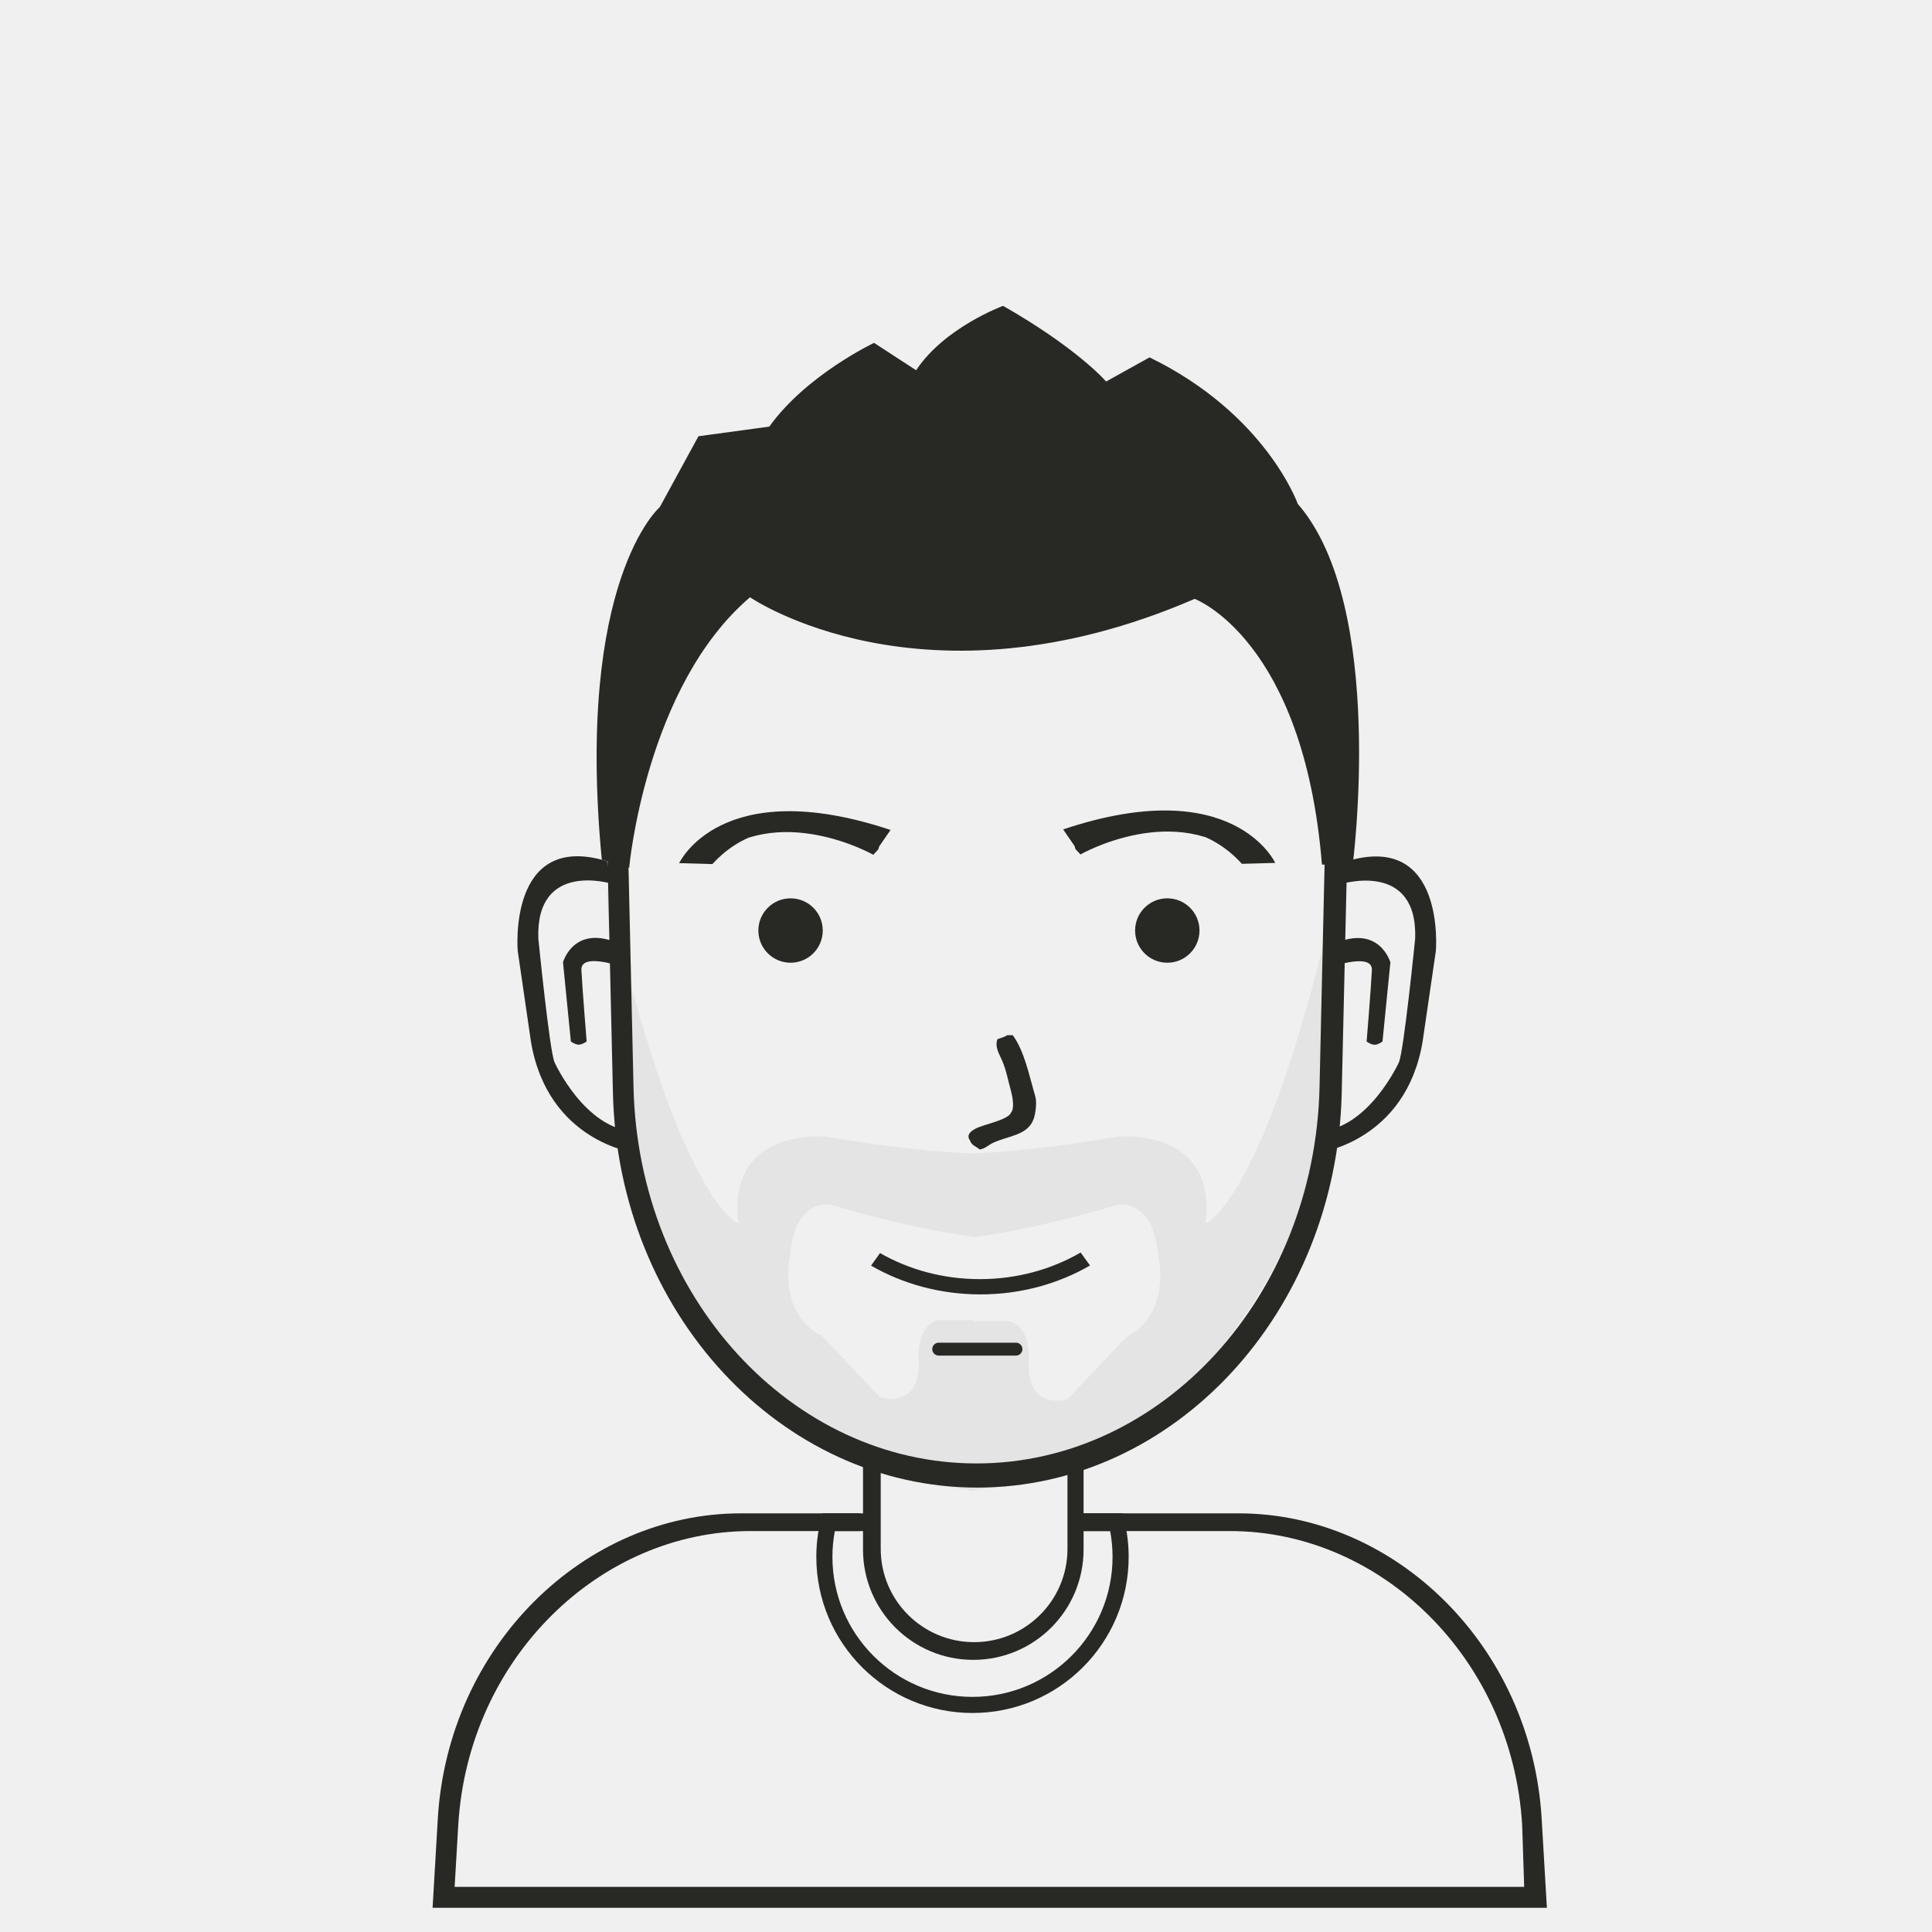
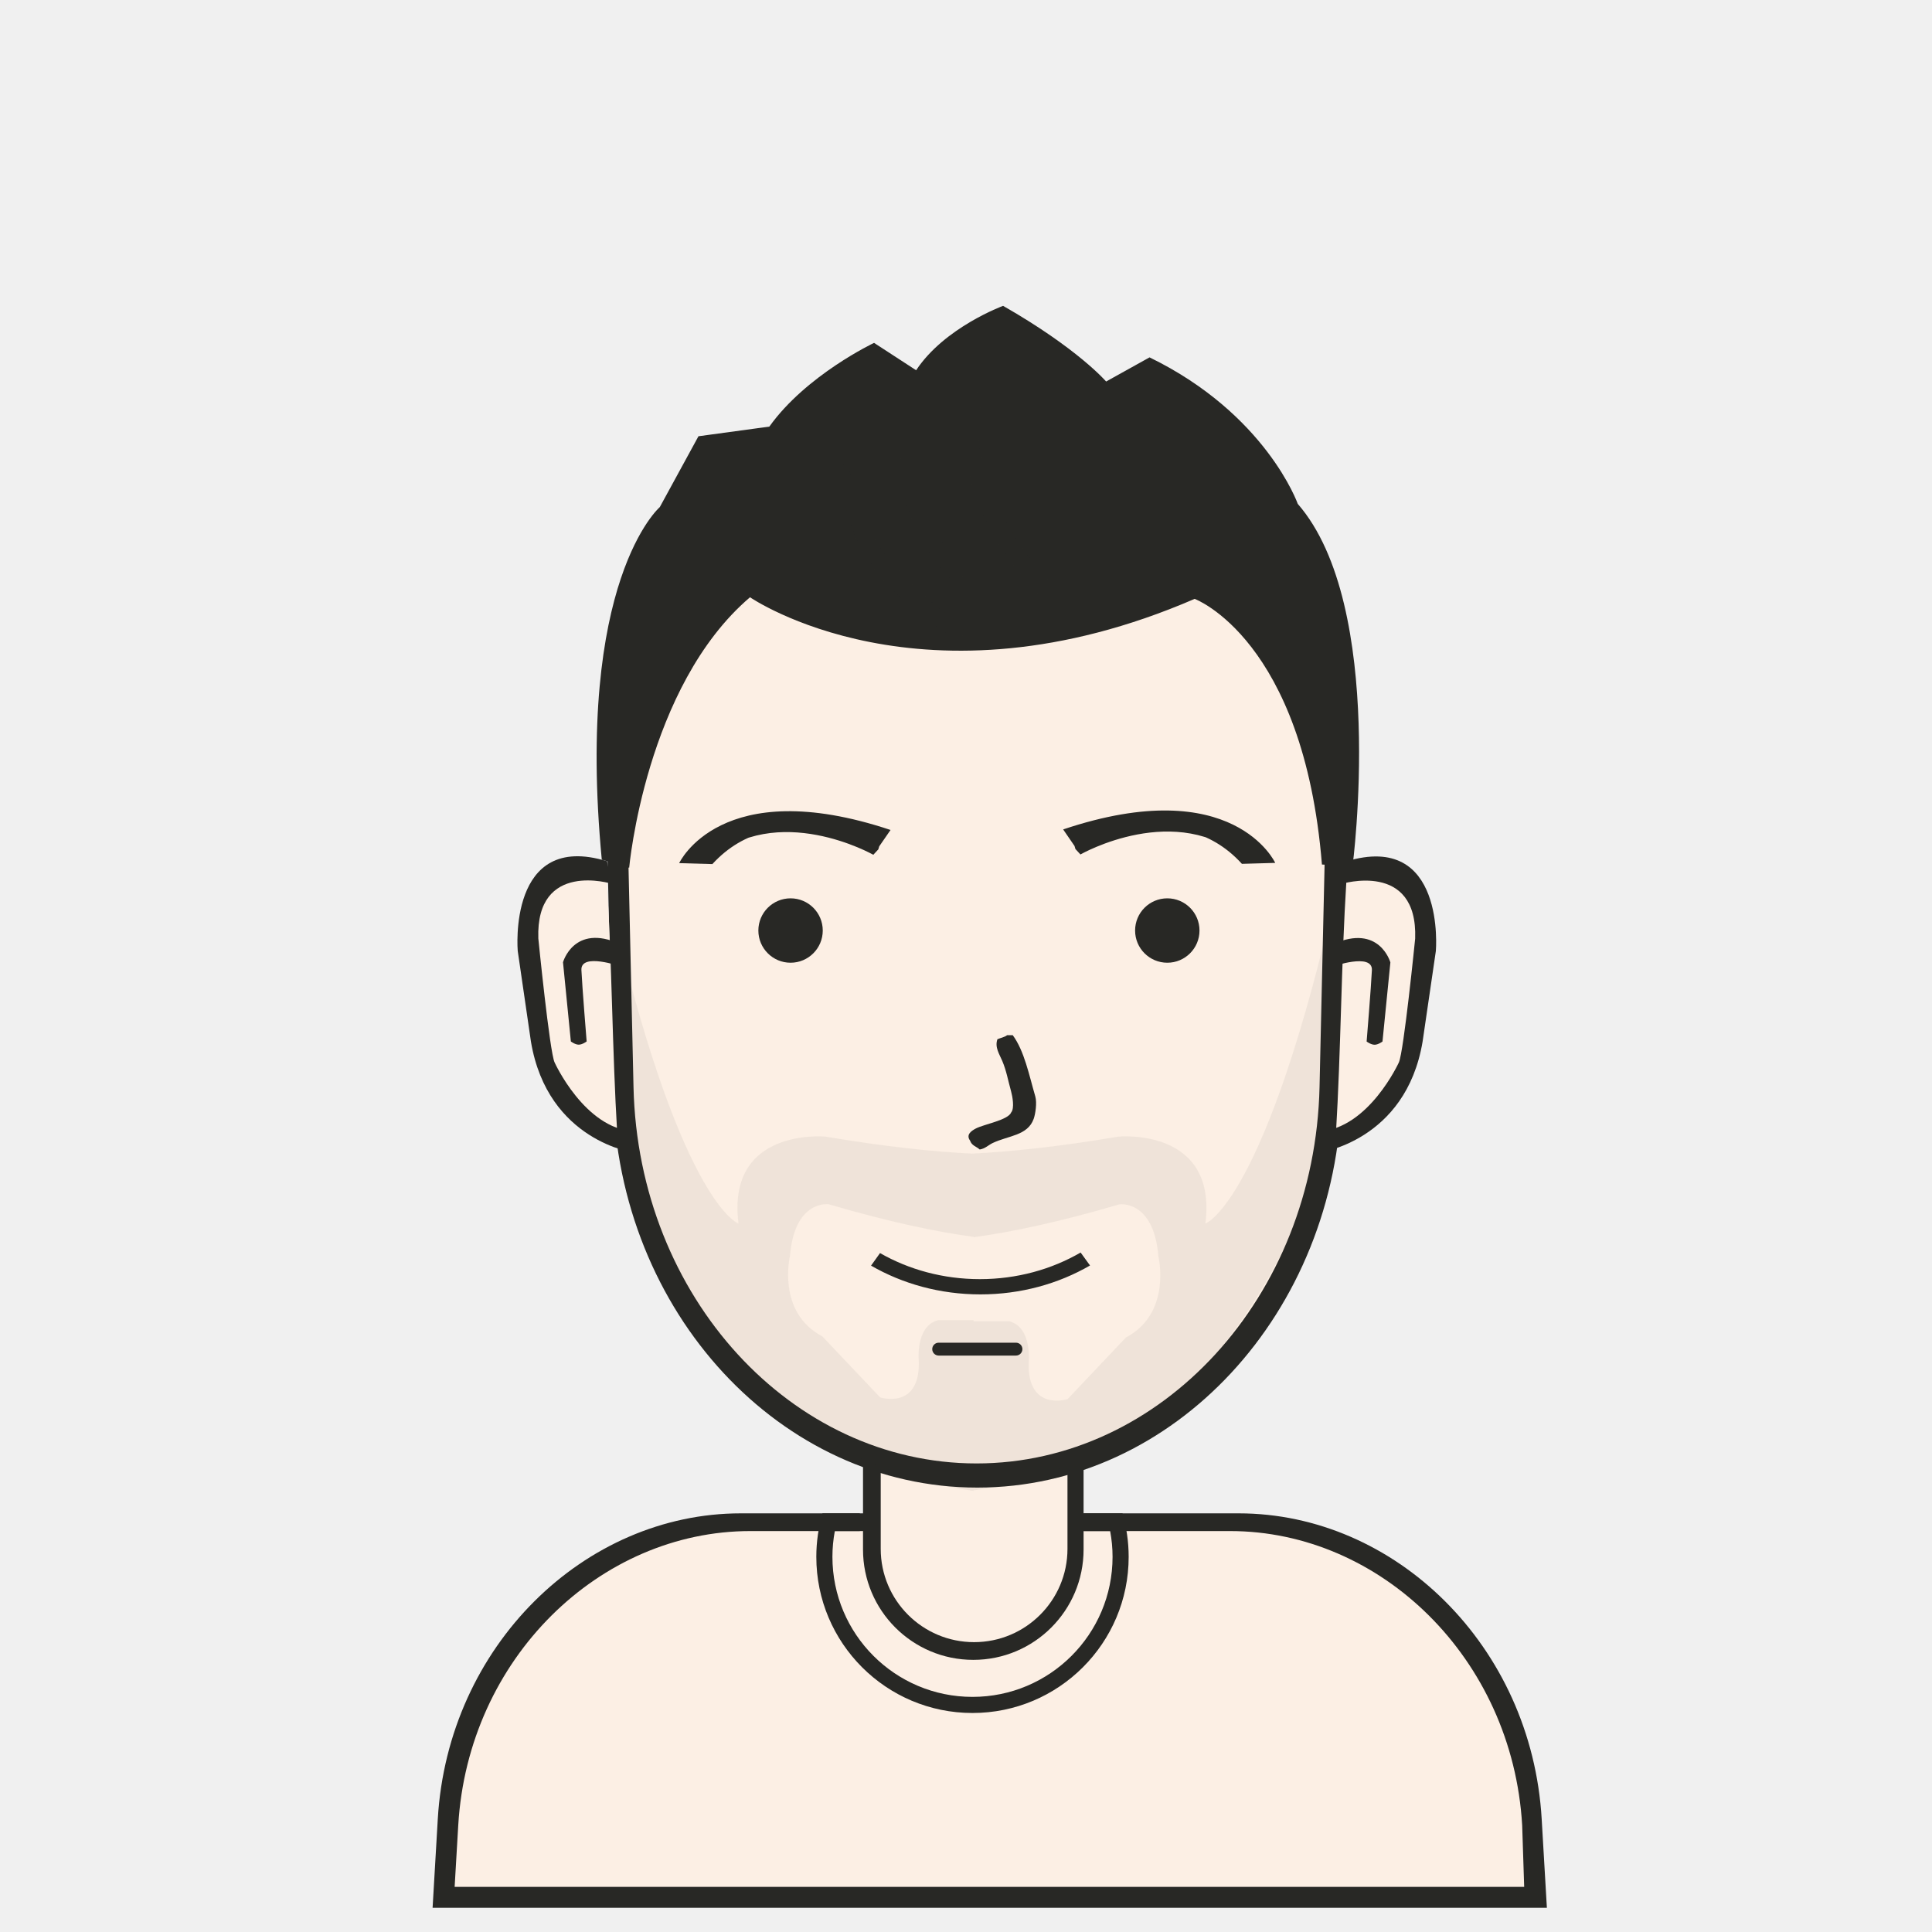
<svg xmlns="http://www.w3.org/2000/svg" version="1.1" id="svg6678" height="512" width="512">
  <defs id="defs6714" />
-   <path id="body-bg-flat copy" style="stroke: none; fill: rgb(255, 255, 255, 0)" fill-rule="nonzero" d="M 116.36,502 C 116.36,502 109.745,412.012 194.44,403.613 C 194.44,403.613 232.413,403.613 232.413,403.613 C 232.413,403.613 232.413,386.12 232.413,386.12 C 232.413,386.12 259.125,397.593 286.173,387.4 C 286.173,387.4 287.027,403.613 287.027,403.613 C 287.027,403.613 331.4,403.613 331.4,403.613 C 331.4,403.613 407.385,406.598 403.933,502.853 C 403.933,502.853 116.36,502 116.36,502 Z" />
+   <path id="body-bg-flat copy" style="stroke: none; fill: #fcefe4" fill-rule="nonzero" d="M 116.36,502 C 116.36,502 109.745,412.012 194.44,403.613 C 194.44,403.613 232.413,403.613 232.413,403.613 C 232.413,403.613 232.413,386.12 232.413,386.12 C 232.413,386.12 259.125,397.593 286.173,387.4 C 286.173,387.4 287.027,403.613 287.027,403.613 C 287.027,403.613 331.4,403.613 331.4,403.613 C 331.4,403.613 407.385,406.598 403.933,502.853 C 403.933,502.853 116.36,502 116.36,502 Z" />
  <path id="Rounded Rectangle 13" style="stroke: none; fill: #282825" fill-rule="nonzero" d="M 404.675,505.587 C 404.675,505.587 404.675,505.587 404.675,505.587 C 404.675,505.587 120.159,505.587 120.159,505.587 C 120.159,505.587 120.159,505.587 120.159,505.587 C 120.159,505.587 114.641,505.587 114.641,505.587 C 114.641,505.587 116.018,482.057 116.018,482.057 C 118.708,436.115 154.905,401.053 196.328,401.053 C 196.328,401.053 227.853,401.053 227.853,401.053 C 227.853,401.053 227.853,405.747 227.853,405.747 C 227.853,405.747 198.843,405.747 198.843,405.747 C 158.92,405.747 124.033,439.495 121.441,483.717 C 121.441,483.717 120.484,500.04 120.484,500.04 C 120.484,500.04 403.923,500.04 403.923,500.04 C 403.923,500.04 403.393,483.717 403.393,483.717 C 400.801,439.495 365.914,405.747 325.991,405.747 C 325.991,405.747 287.16,405.747 287.16,405.747 C 287.16,405.747 287.16,401.053 287.16,401.053 C 287.16,401.053 328.253,401.053 328.253,401.053 C 369.676,401.053 405.873,436.115 408.563,482.057 C 408.563,482.057 409.94,505.587 409.94,505.587 C 409.94,505.587 404.675,505.587 404.675,505.587 Z" />
  <path id="Ellipse 4" style="stroke: none; fill: #282825" fill-rule="nonzero" d="M 257.72,453.96 C 234.863,453.96 216.333,435.431 216.333,412.573 C 216.333,408.574 216.912,404.712 217.97,401.053 C 217.97,401.053 218.04,401.053 218.04,401.053 C 218.04,401.053 222.432,401.053 222.432,401.053 C 222.432,401.053 229.987,401.053 229.987,401.053 C 229.987,401.053 229.987,405.747 229.987,405.747 C 229.987,405.747 221.239,405.747 221.239,405.747 C 220.824,407.96 220.6,410.24 220.6,412.573 C 220.6,433.074 237.219,449.693 257.72,449.693 C 278.221,449.693 294.84,433.074 294.84,412.573 C 294.84,410.24 294.616,407.96 294.201,405.747 C 294.201,405.747 285.453,405.747 285.453,405.747 C 285.453,405.747 285.453,401.053 285.453,401.053 C 285.453,401.053 293.008,401.053 293.008,401.053 C 293.008,401.053 297.4,401.053 297.4,401.053 C 297.4,401.053 297.47,401.053 297.47,401.053 C 298.528,404.712 299.107,408.574 299.107,412.573 C 299.107,435.431 280.577,453.96 257.72,453.96 Z" />
  <path id="neck" style="stroke: none; fill: #282825" fill-rule="nonzero" d="M 233.4,384.146 C 233.4,384.146 233.4,410.461 233.4,410.461 C 233.4,424.117 244.479,435.187 258.147,435.187 C 271.814,435.187 282.893,424.117 282.893,410.461 C 282.893,410.461 282.893,384.689 282.893,384.689 C 284.329,384.252 285.752,383.777 287.16,383.264 C 287.16,383.264 287.16,410.64 287.16,410.64 C 287.16,426.789 274.075,439.88 257.933,439.88 C 241.792,439.88 228.707,426.789 228.707,410.64 C 228.707,410.64 228.707,382.454 228.707,382.454 C 230.253,383.065 231.818,383.627 233.4,384.146 Z" />
-   <path id="2 copy 5" style="stroke: none; fill: rgb(255, 255, 255, 0)" fill-rule="nonzero" d="M 259.215,116.467 C 312.293,116.467 354.187,166.068 352.825,225.665 C 352.825,225.665 351.377,289.006 351.377,289.006 C 350.094,345.152 308.845,389.533 259.215,389.533 C 209.584,389.533 168.336,345.152 167.052,289.006 C 167.052,289.006 165.605,225.665 165.605,225.665 C 164.242,166.068 206.137,116.467 259.215,116.467 Z" />
+   <path id="2 copy 5" style="stroke: none; fill: #fcefe4" fill-rule="nonzero" d="M 259.215,116.467 C 312.293,116.467 354.187,166.068 352.825,225.665 C 352.825,225.665 351.377,289.006 351.377,289.006 C 350.094,345.152 308.845,389.533 259.215,389.533 C 209.584,389.533 168.336,345.152 167.052,289.006 C 167.052,289.006 165.605,225.665 165.605,225.665 C 164.242,166.068 206.137,116.467 259.215,116.467 Z" />
  <path id="2 line" style="stroke: none; fill: #282825" fill-rule="evenodd" d="M 357.089,223.701 C 357.089,223.701 355.572,289.616 355.572,289.616 C 354.228,348.043 311.006,394.227 259.001,394.227 C 206.996,394.227 163.775,348.043 162.43,289.616 C 162.43,289.616 160.913,223.701 160.913,223.701 C 159.486,161.683 203.384,110.067 259.001,110.067 C 314.618,110.067 358.517,161.683 357.089,223.701 Z M 258.788,116.893 C 206.436,116.893 165.114,166.107 166.458,225.238 C 166.458,225.238 167.886,288.085 167.886,288.085 C 169.152,343.793 209.836,387.827 258.788,387.827 C 307.741,387.827 348.425,343.793 349.691,288.085 C 349.691,288.085 351.119,225.238 351.119,225.238 C 352.462,166.107 311.141,116.893 258.788,116.893 Z" />
  <path opacity="0.059" id="1 copy 4" style="stroke: none; fill: #282825" fill-rule="evenodd" d="M 354.427,234.653 C 354.427,234.653 350.16,304.627 350.16,304.627 C 350.16,304.627 331.21,385.398 258,394.961 C 258,394.961 258,395.08 258,395.08 C 257.856,395.062 257.717,395.039 257.573,395.021 C 257.43,395.039 257.291,395.062 257.147,395.08 C 257.147,395.08 257.147,394.961 257.147,394.961 C 183.937,385.398 164.987,304.627 164.987,304.627 C 164.987,304.627 160.72,234.653 160.72,234.653 C 179.718,318.98 195.707,324.253 195.707,324.253 C 192.471,298.682 218.747,301.213 218.747,301.213 C 234.761,303.918 247.509,305.226 257.573,305.714 C 267.638,305.226 280.386,303.918 296.4,301.213 C 296.4,301.213 322.676,298.682 319.44,324.253 C 319.44,324.253 335.429,318.98 354.427,234.653 Z M 306.983,332.926 C 305.741,317.885 296.671,319.16 296.671,319.16 C 280.546,323.905 267.889,326.541 258,327.88 C 258,327.88 258,327.782 258,327.782 C 248.181,326.453 235.612,323.839 219.6,319.133 C 219.6,319.133 210.593,317.868 209.36,332.787 C 209.36,332.787 205.743,347.733 217.893,354.12 C 217.893,354.12 233.253,370.333 233.253,370.333 C 233.253,370.333 243.75,373.66 243.493,360.947 C 243.493,360.947 242.425,351.465 248.613,349.853 C 248.613,349.853 258,349.853 258,349.853 C 258,349.853 258,350.134 258,350.134 C 258,350.134 267.453,350.134 267.453,350.134 C 273.685,351.759 272.609,361.319 272.609,361.319 C 272.351,374.138 282.921,370.783 282.921,370.783 C 282.921,370.783 298.39,354.436 298.39,354.436 C 310.625,347.997 306.983,332.926 306.983,332.926 Z" />
  <path id="Rounded Rectangle 3" style="stroke: none; fill: #282825" fill-rule="nonzero" d="M 248.76,355.827 C 248.76,355.827 269.24,355.827 269.24,355.827 C 270.183,355.827 270.947,356.591 270.947,357.533 C 270.947,358.476 270.183,359.24 269.24,359.24 C 269.24,359.24 248.76,359.24 248.76,359.24 C 247.817,359.24 247.053,358.476 247.053,357.533 C 247.053,356.591 247.817,355.827 248.76,355.827 Z" />
  <path id="2" style="stroke: none; fill: #282825" fill-rule="nonzero" d="M 230.838,335.406 C 230.838,335.406 233.215,332.08 233.215,332.08 C 240.855,336.45 249.932,338.984 259.67,338.984 C 269.517,338.984 278.687,336.392 286.379,331.932 C 286.379,331.932 288.868,335.368 288.868,335.368 C 280.499,340.213 270.527,343.027 259.82,343.027 C 249.142,343.027 239.193,340.228 230.838,335.406 Z" />
-   <path id="Shape 11 copy" style="stroke: none; fill: rgb(255, 255, 255, 0)" fill-rule="nonzero" d="M 160.807,233.313 C 160.795,233.314 159.76,232.487 157.804,231.871 C 156.826,231.564 155.611,231.311 154.226,231.248 C 153.88,231.233 153.524,231.229 153.16,231.24 C 152.796,231.25 152.423,231.274 152.045,231.315 C 151.287,231.396 150.505,231.541 149.718,231.767 C 146.567,232.673 143.353,234.875 141.465,239.419 C 140.517,241.691 139.892,244.55 139.727,248.126 C 139.685,249.02 139.673,249.959 139.691,250.945 C 139.709,251.931 139.758,252.963 139.84,254.045 C 140.003,256.209 140.298,258.568 140.738,261.14 C 140.728,261.137 140.328,268.91 143.106,277.841 C 145.719,286.573 151.992,297.299 163.573,300.364 C 162.241,278.185 162.2,255.59 160.807,233.313 C 160.807,233.313 160.807,233.313 160.807,233.313 Z" />
+   <path id="Shape 11 copy" style="stroke: none; fill: #fcefe4" fill-rule="nonzero" d="M 160.807,233.313 C 160.795,233.314 159.76,232.487 157.804,231.871 C 156.826,231.564 155.611,231.311 154.226,231.248 C 153.88,231.233 153.524,231.229 153.16,231.24 C 152.796,231.25 152.423,231.274 152.045,231.315 C 151.287,231.396 150.505,231.541 149.718,231.767 C 146.567,232.673 143.353,234.875 141.465,239.419 C 140.517,241.691 139.892,244.55 139.727,248.126 C 139.685,249.02 139.673,249.959 139.691,250.945 C 139.709,251.931 139.758,252.963 139.84,254.045 C 140.003,256.209 140.298,258.568 140.738,261.14 C 140.728,261.137 140.328,268.91 143.106,277.841 C 145.719,286.573 151.992,297.299 163.573,300.364 C 162.241,278.185 162.2,255.59 160.807,233.313 C 160.807,233.313 160.807,233.313 160.807,233.313 Z" />
  <path id="Shape 3" style="stroke: none; fill: #282825" fill-rule="nonzero" d="M 162.128,234.207 C 162.128,234.207 141.951,227.956 142.662,248.698 C 142.662,248.698 145.665,278.775 146.97,281.547 C 146.97,281.547 154.894,299.059 167.971,299.835 C 180.752,300.594 167.971,299.835 167.971,299.835 C 167.971,299.835 168.13,305.48 168.13,305.48 C 168.13,305.48 145.145,302.533 140.706,276.045 C 140.706,276.045 137.202,251.983 137.202,251.983 C 137.202,251.983 134.481,220.138 160.871,228.235 C 186.58,236.123 160.871,228.235 160.871,228.235 C 160.871,228.235 162.128,234.207 162.128,234.207 " />
  <path id="Shape 4" style="stroke: none; fill: #282825" fill-rule="nonzero" d="M 155.468,275.995 C 155.468,275.995 154.339,276.848 153.369,276.848 C 152.399,276.848 151.284,275.995 151.284,275.995 C 151.284,275.995 149.202,255.012 149.202,255.012 C 149.202,255.012 152.074,244.679 164.265,250.139 C 164.265,250.139 164.554,256.139 164.554,256.139 C 164.554,256.139 153.858,252.346 154.079,257.069 C 154.292,261.616 155.468,275.995 155.468,275.995 Z" />
-   <path id="Shape 11 copy_1" style="stroke: none; fill: rgb(255, 255, 255, 0)" fill-rule="nonzero" d="M 356.813,233.362 C 356.825,233.363 357.866,232.536 359.83,231.921 C 360.812,231.614 362.032,231.361 363.423,231.299 C 363.771,231.283 364.128,231.28 364.494,231.29 C 364.86,231.3 365.234,231.325 365.614,231.365 C 366.375,231.446 367.16,231.591 367.951,231.817 C 371.116,232.722 374.344,234.923 376.241,239.464 C 377.192,241.735 377.82,244.591 377.986,248.165 C 378.028,249.058 378.041,249.997 378.022,250.982 C 378.004,251.967 377.955,252.999 377.873,254.08 C 377.709,256.242 377.412,258.6 376.971,261.17 C 376.98,261.167 377.383,268.935 374.592,277.86 C 371.968,286.586 365.668,297.305 354.035,300.368 C 355.373,278.204 355.415,255.624 356.813,233.362 C 356.813,233.362 356.813,233.362 356.813,233.362 Z" />
+   <path id="Shape 11 copy_1" style="stroke: none; fill: #fcefe4" fill-rule="nonzero" d="M 356.813,233.362 C 356.825,233.363 357.866,232.536 359.83,231.921 C 360.812,231.614 362.032,231.361 363.423,231.299 C 363.771,231.283 364.128,231.28 364.494,231.29 C 364.86,231.3 365.234,231.325 365.614,231.365 C 366.375,231.446 367.16,231.591 367.951,231.817 C 371.116,232.722 374.344,234.923 376.241,239.464 C 377.192,241.735 377.82,244.591 377.986,248.165 C 378.028,249.058 378.041,249.997 378.022,250.982 C 378.004,251.967 377.955,252.999 377.873,254.08 C 377.709,256.242 377.412,258.6 376.971,261.17 C 376.98,261.167 377.383,268.935 374.592,277.86 C 371.968,286.586 365.668,297.305 354.035,300.368 C 355.373,278.204 355.415,255.624 356.813,233.362 C 356.813,233.362 356.813,233.362 356.813,233.362 Z" />
  <path id="Shape 3_1" style="stroke: none; fill: #282825" fill-rule="nonzero" d="M 355.483,234.256 C 355.483,234.256 375.747,228.008 375.034,248.737 C 375.034,248.737 372.017,278.793 370.707,281.564 C 370.707,281.564 362.748,299.064 349.614,299.839 C 336.777,300.597 349.614,299.839 349.614,299.839 C 349.614,299.839 349.455,305.48 349.455,305.48 C 349.455,305.48 372.54,302.535 376.999,276.065 C 376.999,276.065 380.518,252.019 380.518,252.019 C 380.518,252.019 383.25,220.196 356.745,228.287 C 330.923,236.17 356.745,228.287 356.745,228.287 C 356.745,228.287 355.483,234.256 355.483,234.256 " />
  <path id="Shape 4_1" style="stroke: none; fill: #282825" fill-rule="nonzero" d="M 362.171,276.015 C 362.171,276.015 363.305,276.868 364.28,276.868 C 365.254,276.868 366.374,276.015 366.374,276.015 C 366.374,276.015 368.466,255.046 368.466,255.046 C 368.466,255.046 365.58,244.72 353.336,250.177 C 353.336,250.177 353.046,256.173 353.046,256.173 C 353.046,256.173 363.789,252.382 363.567,257.102 C 363.353,261.646 362.171,276.015 362.171,276.015 Z" />
  <path id="new_vector_shape_done" style="stroke: none; fill: #282825" fill-rule="evenodd" d="M 266.893,274.333 C 267.391,274.333 267.889,274.333 268.387,274.333 C 271.474,278.526 272.73,284.97 274.36,290.547 C 274.865,292.275 274.375,295.298 273.933,296.52 C 272.316,300.996 267.236,300.915 263.053,302.92 C 261.93,303.458 261.095,304.388 259.64,304.627 C 258.692,303.791 257.547,303.627 257.08,302.28 C 255.928,300.693 257.413,299.702 258.573,299.08 C 260.68,297.95 267.181,296.837 267.96,294.813 C 268.923,293.718 268.283,290.423 267.96,289.267 C 267.133,286.305 266.737,283.832 265.613,281.16 C 264.867,279.385 263.557,277.514 264.333,275.4 C 264.977,275.124 266.367,274.81 266.893,274.333 Z" />
  <path id="oko" style="stroke: none; fill: #282825" fill-rule="nonzero" d="M 209.507,238.067 C 214.22,238.067 218.04,241.887 218.04,246.6 C 218.04,251.313 214.22,255.133 209.507,255.133 C 204.794,255.133 200.973,251.313 200.973,246.6 C 200.973,241.887 204.794,238.067 209.507,238.067 Z" />
  <path id="oko_1" style="stroke: none; fill: #282825" fill-rule="nonzero" d="M 309.347,238.067 C 314.059,238.067 317.88,241.887 317.88,246.6 C 317.88,251.313 314.059,255.133 309.347,255.133 C 304.634,255.133 300.813,251.313 300.813,246.6 C 300.813,241.887 304.634,238.067 309.347,238.067 Z" />
  <path id="Ellipse 3" style="stroke: none; fill: rgb(237, 241, 241, 0)" fill-rule="nonzero" d="M 310.627,269.64 C 316.518,269.64 321.293,274.416 321.293,280.307 C 321.293,286.198 316.518,290.973 310.627,290.973 C 304.736,290.973 299.96,286.198 299.96,280.307 C 299.96,274.416 304.736,269.64 310.627,269.64 Z" />
  <path id="Ellipse 3 copy" style="stroke: none; fill: rgb(237, 241, 241, 0)" fill-rule="nonzero" d="M 207.373,269.64 C 213.264,269.64 218.04,274.416 218.04,280.307 C 218.04,286.198 213.264,290.973 207.373,290.973 C 201.482,290.973 196.707,286.198 196.707,280.307 C 196.707,274.416 201.482,269.64 207.373,269.64 Z" />
  <path id="R copy" style="stroke: none; fill: #282825" fill-rule="nonzero" d="M 286.327,226.441 C 286.327,226.441 311.872,211.836 330.12,227.927 C 330.12,227.927 334.947,228.675 334.947,228.675 C 334.947,228.675 328.764,206.178 283.747,220.806 C 283.747,220.806 285,225 285,225  M 286,225 C 286,225 311.987,210.074 329.12,228.927 C 329.12,228.927 337.947,228.675 337.947,228.675 C 337.947,228.675 326.938,204.643 281.747,219.806 C 281.747,219.806 286,226 286,226 " />
  <path id="R copy 3" style="stroke: none; fill: #282825" fill-rule="nonzero" d="M 231.438,226.526 C 231.438,226.526 205.979,212.05 187.792,227.998 C 187.792,227.998 182.981,228.74 182.981,228.74 C 182.981,228.74 189.143,206.442 234.01,220.941 C 234.01,220.941 232.761,225.097 232.761,225.097  M 231.764,225.097 C 231.764,225.097 205.864,210.303 188.788,228.99 C 188.788,228.99 179.991,228.74 179.991,228.74 C 179.991,228.74 190.963,204.921 236.003,219.95 C 236.003,219.95 231.764,226.089 231.764,226.089 " />
  <path id="Shape 6 copy 3" style="stroke: none; fill: #282825" fill-rule="nonzero" d="M 163.751,229.533 C 163.751,229.533 167.043,178.137 198.761,155.293 C 198.761,155.293 244.557,186.447 316.598,155.293 C 316.598,155.293 348.463,169.807 353.316,229.533 C 353.316,229.533 355.026,229.533 355.026,229.533 C 355.026,229.533 364.15,161.12 340.507,133.96 C 340.507,133.96 334.684,113.16 303.79,98.12 C 303.79,98.12 292.689,104.947 292.689,104.947 C 292.689,104.947 285.231,95.82 265.365,84.467 C 265.365,84.467 250.672,91.013 243.163,102.387 C 243.163,102.387 231.209,94.707 231.209,94.707 C 231.209,94.707 214.504,102.353 204.738,116.04 C 204.738,116.04 186.806,118.6 186.806,118.6 C 186.806,118.6 177.413,135.667 177.413,135.667 C 177.413,135.667 154.992,153.73 162.04,227.827 C 162.04,227.827 163.751,229.533 163.751,229.533 Z" />
  <mask id="_1">
    <g id="g6704">
      <path id="path6706" style="stroke:none; fill:white" d="M 0,0 512,0 512,512 0,512 0,0 Z" />
      <path id="path6708" fill-rule="nonzero" style="stroke:none; fill:black" d="M 163.853,209.053 C 163.853,209.053 169.774,173.332 198.761,151.453 C 198.761,151.453 245.837,183.46 317.878,152.307 C 317.878,152.307 344.493,164.823 353.72,209.48 C 353.72,209.48 353.72,209.48 353.72,209.48 C 353.72,209.48 359.197,163.549 338.36,135.24 C 338.36,135.24 334.694,116.573 303.8,101.533 C 303.8,101.533 292.28,108.36 292.28,108.36 C 292.28,108.36 284.84,99.233 264.973,87.88 C 264.973,87.88 251.575,94.853 244.067,106.227 C 244.067,106.227 231.267,98.12 231.267,98.12 C 231.267,98.12 215.86,105.34 206.093,119.027 C 206.093,119.027 189.027,121.587 189.027,121.587 C 189.027,121.587 180.067,137.8 180.067,137.8 C 180.067,137.8 161.456,152.014 163.427,209.48 C 163.427,209.48 163.853,209.053 163.853,209.053 Z" />
    </g>
  </mask>
  <path id="Shape 6 copy" style="stroke: none; fill: #282825" mask="url(#_1)" fill-rule="nonzero" d="M 166.738,229.96 C 166.738,229.96 171.058,181.913 198.761,158.28 C 198.761,158.28 244.557,189.86 316.598,158.707 C 316.598,158.707 345.476,169.38 350.329,229.107 C 350.329,229.107 358.44,229.533 358.44,229.533 C 358.44,229.533 367.563,160.693 343.921,133.533 C 343.921,133.533 335.537,109.747 304.643,94.707 C 304.643,94.707 293.133,101.107 293.133,101.107 C 293.133,101.107 285.693,92.407 265.827,81.053 C 265.827,81.053 250.295,86.747 242.787,98.12 C 242.787,98.12 231.635,90.867 231.635,90.867 C 231.635,90.867 213.651,99.367 203.885,113.053 C 203.885,113.053 185.099,115.613 185.099,115.613 C 185.099,115.613 174.853,134.387 174.853,134.387 C 174.853,134.387 152.432,153.73 159.48,227.827 C 159.48,227.827 166.738,229.96 166.738,229.96 Z" />
  <path opacity="0.2" id="new_vector_shape_done copy" style="stroke: none; fill: #282825" fill-rule="evenodd" d="M 260.139,103.673 C 260.767,104.14 260.456,104.572 260.32,105.156 C 260.116,106.027 259.875,106.889 259.739,107.759 C 259.533,109.076 259.346,110.395 259.292,111.694 C 259.246,112.787 259.266,113.876 259.285,114.958 C 259.296,115.583 259.403,116.207 259.418,116.833 C 259.424,117.083 259.492,117.333 259.499,117.588 C 259.515,117.657 259.53,117.726 259.545,117.794 C 259.554,118.114 259.638,118.419 259.647,118.737 C 259.699,119.026 259.751,119.315 259.803,119.603 C 259.88,120.061 259.917,120.538 260.057,120.984 C 260.072,121.098 260.088,121.212 260.103,121.326 C 260.214,121.681 260.25,122.046 260.362,122.401 C 260.37,122.471 260.378,122.542 260.386,122.612 C 260.548,123.124 260.621,123.663 260.783,124.172 C 261.046,124.999 261.259,125.829 261.549,126.653 C 261.741,127.2 261.906,127.773 262.1,128.324 C 262.443,129.303 262.863,130.259 263.241,131.228 C 263.471,131.818 263.78,132.363 264.026,132.95 C 264.724,134.611 265.62,136.244 266.477,137.873 C 266.754,138.399 267.058,138.883 267.365,139.397 C 267.561,139.725 267.764,140.092 267.945,140.43 C 268.045,140.617 268.17,140.758 268.279,140.939 C 268.514,141.333 268.769,141.756 269.001,142.152 C 269.216,142.519 269.458,142.832 269.694,143.189 C 269.95,143.574 270.202,144.007 270.461,144.394 C 270.911,145.066 271.387,145.716 271.833,146.38 C 272.295,147.07 272.815,147.681 273.305,148.361 C 274.254,149.678 275.364,150.942 276.387,152.265 C 276.694,152.661 277.06,153.007 277.366,153.39 C 277.519,153.581 277.775,153.748 277.878,153.949 C 277.92,154.03 277.944,154.156 277.973,154.249 C 278.021,154.398 278.008,154.582 278.01,154.74 C 278.014,154.992 278.026,155.248 277.982,155.512 C 277.936,155.786 277.762,156.087 277.649,156.358 C 277.558,156.575 277.332,156.766 277.204,156.872 C 277.097,156.961 277.052,157.043 276.942,157.129 C 276.657,157.354 276.334,157.538 276.021,157.632 C 275.697,157.729 275.279,157.438 275.023,157.131 C 274.575,156.594 274.015,156.101 273.585,155.563 C 273.494,155.448 273.392,155.397 273.301,155.282 C 272.805,154.655 272.196,154.064 271.706,153.447 C 271.594,153.306 271.472,153.227 271.363,153.086 C 270.983,152.59 270.536,152.143 270.15,151.638 C 269.181,150.371 268.136,149.147 267.26,147.871 C 267.055,147.573 266.835,147.337 266.635,147.038 C 265.216,144.918 263.792,142.834 262.655,140.674 C 262.356,140.106 262.025,139.589 261.745,139.018 C 260.95,137.399 260.209,135.78 259.528,134.146 C 259.439,133.932 259.374,133.692 259.292,133.474 C 258.919,132.494 258.582,131.525 258.247,130.542 C 257.91,129.551 257.718,128.515 257.402,127.521 C 257.336,127.311 257.315,127.084 257.248,126.869 C 257.239,126.791 257.229,126.714 257.22,126.636 C 257.147,126.403 257.139,126.155 257.068,125.928 C 256.896,125.382 256.843,124.791 256.749,124.23 C 256.661,123.701 256.54,123.159 256.525,122.619 C 256.505,122.521 256.484,122.423 256.464,122.324 C 256.454,121.973 256.366,121.627 256.357,121.281 C 256.342,120.677 256.246,120.075 256.235,119.472 C 256.221,118.722 256.192,117.97 256.196,117.22 C 256.201,116.469 256.263,115.735 256.306,114.978 C 256.424,112.926 256.799,110.864 257.295,108.739 C 257.474,107.969 257.763,107.215 258.005,106.443 C 258.173,105.911 258.436,105.398 258.623,104.872 C 258.672,104.735 258.748,104.654 258.801,104.516 C 258.913,104.219 259.061,103.854 259.335,103.659 C 259.458,103.572 259.74,103.526 259.884,103.568 C 259.985,103.598 260.049,103.676 260.139,103.673 Z M 240.116,118.381 C 240.57,118.71 240.535,119.192 240.546,119.597 C 240.557,120.018 240.678,120.437 240.689,120.861 C 240.738,121.154 240.788,121.447 240.837,121.74 C 240.843,121.977 240.903,122.202 240.942,122.434 C 240.982,122.672 240.999,122.912 241.072,123.146 C 241.116,123.41 241.16,123.673 241.205,123.937 C 241.277,124.169 241.286,124.417 241.357,124.646 C 241.579,125.351 241.663,126.1 241.888,126.804 C 242.127,127.551 242.301,128.324 242.56,129.064 C 242.9,130.034 243.232,131.01 243.601,131.974 C 243.79,132.467 244.015,132.928 244.216,133.419 C 244.37,133.795 244.516,134.204 244.691,134.571 C 245.419,136.096 246.17,137.619 246.97,139.139 C 247.603,140.343 248.359,141.491 249.053,142.678 C 249.267,143.044 249.509,143.359 249.747,143.715 C 250.282,144.519 250.852,145.356 251.401,146.173 C 251.919,146.946 252.542,147.667 253.088,148.423 C 253.177,148.547 253.28,148.614 253.366,148.738 C 253.643,149.137 254.005,149.522 254.309,149.915 C 254.462,150.112 254.656,150.249 254.795,150.455 C 255.099,150.906 255.289,151.747 255.144,152.271 C 254.893,153.18 254.016,153.791 253.348,154.025 C 253.147,154.096 252.833,154.224 252.614,154.158 C 252.269,154.055 252.049,153.748 251.848,153.495 C 251.587,153.167 251.284,152.929 251.032,152.603 C 250.566,151.998 250.018,151.458 249.552,150.849 C 248.577,149.573 247.578,148.339 246.712,147.04 C 244.707,144.034 243.042,141 241.745,137.882 C 241.206,136.588 240.772,135.253 240.338,133.937 C 240.184,133.469 240.099,132.967 239.951,132.5 C 239.747,131.859 239.657,131.198 239.457,130.561 C 239.446,130.476 239.436,130.391 239.425,130.306 C 239.393,130.164 239.345,130.026 239.321,129.883 C 239.304,129.762 239.287,129.64 239.271,129.519 C 239.195,129.278 239.178,129.03 239.137,128.784 C 239.097,128.546 239.035,128.313 239.028,128.069 C 238.998,127.912 238.968,127.755 238.938,127.598 C 238.92,126.958 238.766,126.331 238.753,125.686 C 238.75,125.534 238.702,125.373 238.698,125.221 C 238.683,124.605 238.622,123.987 238.625,123.371 C 238.628,122.669 238.622,121.955 238.666,121.252 C 238.683,120.976 238.731,120.715 238.744,120.438 C 238.757,120.134 238.811,119.842 238.851,119.528 C 238.875,119.342 238.875,119.116 238.931,118.928 C 238.988,118.736 239.184,118.427 239.365,118.348 C 239.488,118.294 239.726,118.24 239.861,118.277 C 239.962,118.305 240.025,118.384 240.116,118.381 Z M 224.816,121.57 C 225.326,121.945 225.185,122.417 225.181,122.876 C 225.176,123.614 225.25,124.351 225.269,125.086 C 225.284,125.671 225.434,126.253 225.45,126.84 C 225.485,127.026 225.52,127.212 225.555,127.398 C 225.564,127.723 225.634,128.142 225.731,128.453 C 225.74,128.53 225.75,128.608 225.759,128.685 C 225.789,128.865 225.827,129.042 225.882,129.218 C 225.895,129.318 225.908,129.417 225.921,129.517 C 226.052,129.935 226.093,130.384 226.226,130.798 C 226.544,131.791 226.798,132.805 227.146,133.796 C 227.9,135.944 228.934,138.025 230.034,140.115 C 230.393,140.798 230.841,141.433 231.204,142.112 C 231.359,142.401 231.562,142.636 231.734,142.916 C 232.203,143.681 232.748,144.445 233.258,145.204 C 233.964,146.254 234.825,147.211 235.576,148.252 C 235.839,148.617 236.171,148.934 236.426,149.286 C 236.654,149.598 236.948,149.833 237.191,150.141 C 237.673,150.752 238.28,151.334 238.791,151.942 C 239.086,152.294 239.437,152.578 239.723,152.917 C 240.042,153.297 240.443,153.6 240.757,153.965 C 240.836,154.035 240.916,154.105 240.995,154.174 C 241.315,154.554 241.763,154.889 242.093,155.268 C 242.234,155.43 242.401,155.506 242.544,155.668 C 243.007,156.195 243.661,156.622 244.137,157.154 C 244.273,157.306 244.454,157.409 244.575,157.545 C 244.626,157.581 244.678,157.618 244.729,157.655 C 244.893,157.838 245.149,158.005 245.316,158.19 C 245.371,158.229 245.427,158.269 245.482,158.309 C 245.754,158.611 246.174,158.85 246.448,159.154 C 246.521,159.206 246.594,159.258 246.666,159.31 C 247.017,159.697 247.572,159.974 247.927,160.365 C 248.087,160.486 248.246,160.606 248.406,160.726 C 248.484,160.812 248.652,160.886 248.743,160.987 C 248.985,161.253 249.393,161.462 249.656,161.716 C 249.811,161.866 250.055,161.97 250.186,162.114 C 250.301,162.241 250.511,162.326 250.613,162.438 C 250.946,162.677 251.28,162.915 251.613,163.153 C 252.403,163.717 253.19,164.246 253.954,164.787 C 254.316,165.043 254.765,165.244 254.988,165.564 C 255.113,165.745 255.164,166.004 255.23,166.201 C 255.379,166.645 255.44,167.172 255.315,167.655 C 255.277,167.802 255.2,167.902 255.145,168.056 C 255.057,168.303 254.909,168.686 254.646,168.918 C 254.474,169.068 254.296,169.271 254.106,169.402 C 253.813,169.604 253.494,169.496 253.137,169.348 C 253.022,169.273 252.908,169.198 252.794,169.123 C 252.246,168.888 251.735,168.384 251.185,168.147 C 251.079,168.101 250.968,167.987 250.881,167.949 C 250.698,167.825 250.515,167.701 250.333,167.577 C 250.132,167.49 249.951,167.279 249.724,167.181 C 249.534,167.099 249.34,166.945 249.154,166.812 C 249.086,166.764 249.017,166.715 248.949,166.666 C 248.766,166.586 248.55,166.419 248.379,166.297 C 248.131,166.12 247.883,165.943 247.635,165.766 C 247.369,165.65 247.073,165.384 246.817,165.201 C 246.606,165.05 246.319,164.887 246.159,164.712 C 246.014,164.608 245.869,164.504 245.723,164.4 C 245.42,164.183 245.12,163.969 244.856,163.742 C 244.711,163.638 244.565,163.534 244.42,163.43 C 244.21,163.198 243.845,163.022 243.636,162.792 C 243.537,162.722 243.439,162.652 243.341,162.581 C 243.188,162.413 242.925,162.266 242.774,162.099 C 242.689,162.038 242.603,161.977 242.518,161.916 C 242.402,161.788 242.195,161.654 242.079,161.526 C 242.011,161.477 241.943,161.428 241.874,161.379 C 241.474,160.935 240.887,160.599 240.496,160.162 C 240.374,160.062 240.251,159.962 240.129,159.862 C 239.624,159.293 238.94,158.836 238.452,158.276 C 238.319,158.124 238.17,158.055 238.039,157.904 C 237.588,157.38 237.013,156.913 236.578,156.396 C 236.507,156.311 236.437,156.291 236.366,156.206 C 236.161,155.96 235.897,155.706 235.698,155.458 C 235.606,155.342 235.506,155.294 235.414,155.178 C 234.727,154.311 233.92,153.537 233.254,152.668 C 232.076,151.127 230.847,149.624 229.915,148.038 C 229.704,147.679 229.453,147.378 229.248,147.02 C 228.885,146.385 228.49,145.76 228.149,145.113 C 227.616,144.099 227.117,143.077 226.632,142.056 C 226.29,141.338 226.02,140.565 225.74,139.832 C 225.51,139.231 225.29,138.647 225.079,138.045 C 224.871,137.453 224.722,136.837 224.528,136.239 C 224.331,135.631 224.25,134.986 224.058,134.375 C 223.985,134.143 223.992,133.85 223.92,133.619 C 223.741,133.049 223.698,132.429 223.6,131.843 C 223.181,129.341 223.137,126.779 223.321,124.178 C 223.363,123.577 223.488,123.008 223.587,122.395 C 223.632,122.115 223.724,121.76 224.033,121.553 C 224.132,121.487 224.446,121.435 224.561,121.466 C 224.655,121.491 224.729,121.572 224.816,121.57 Z" />
</svg>
